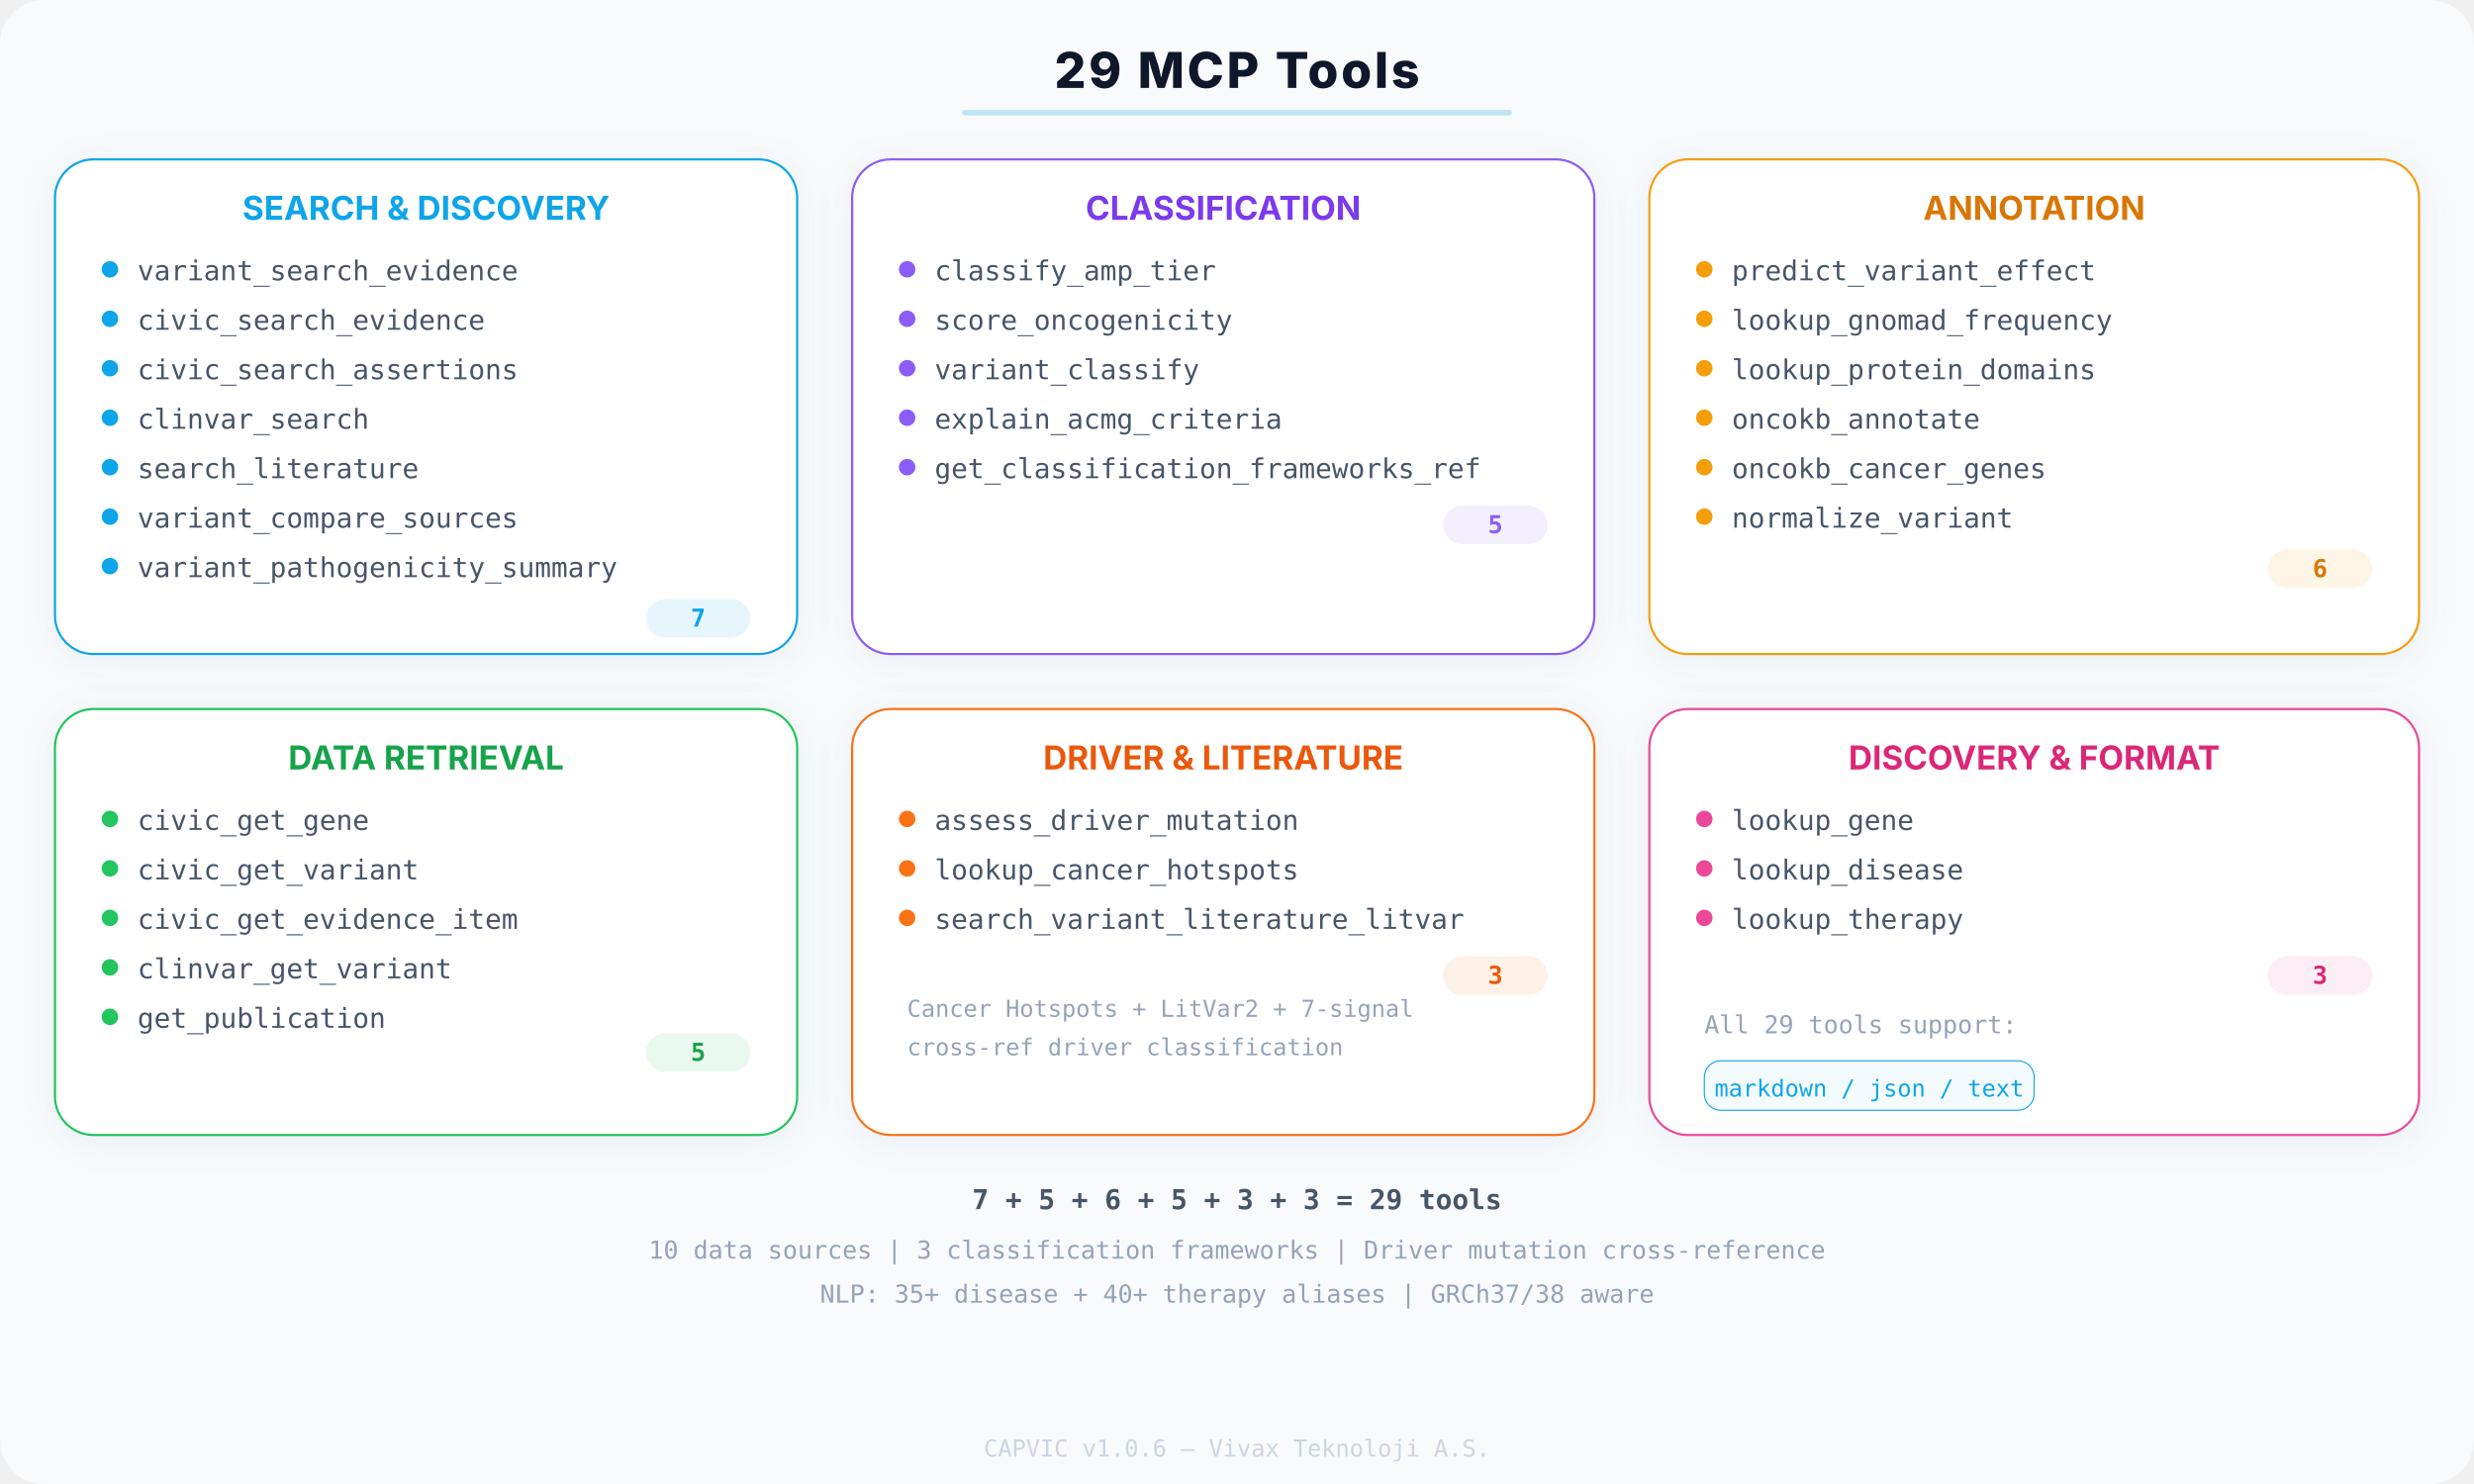
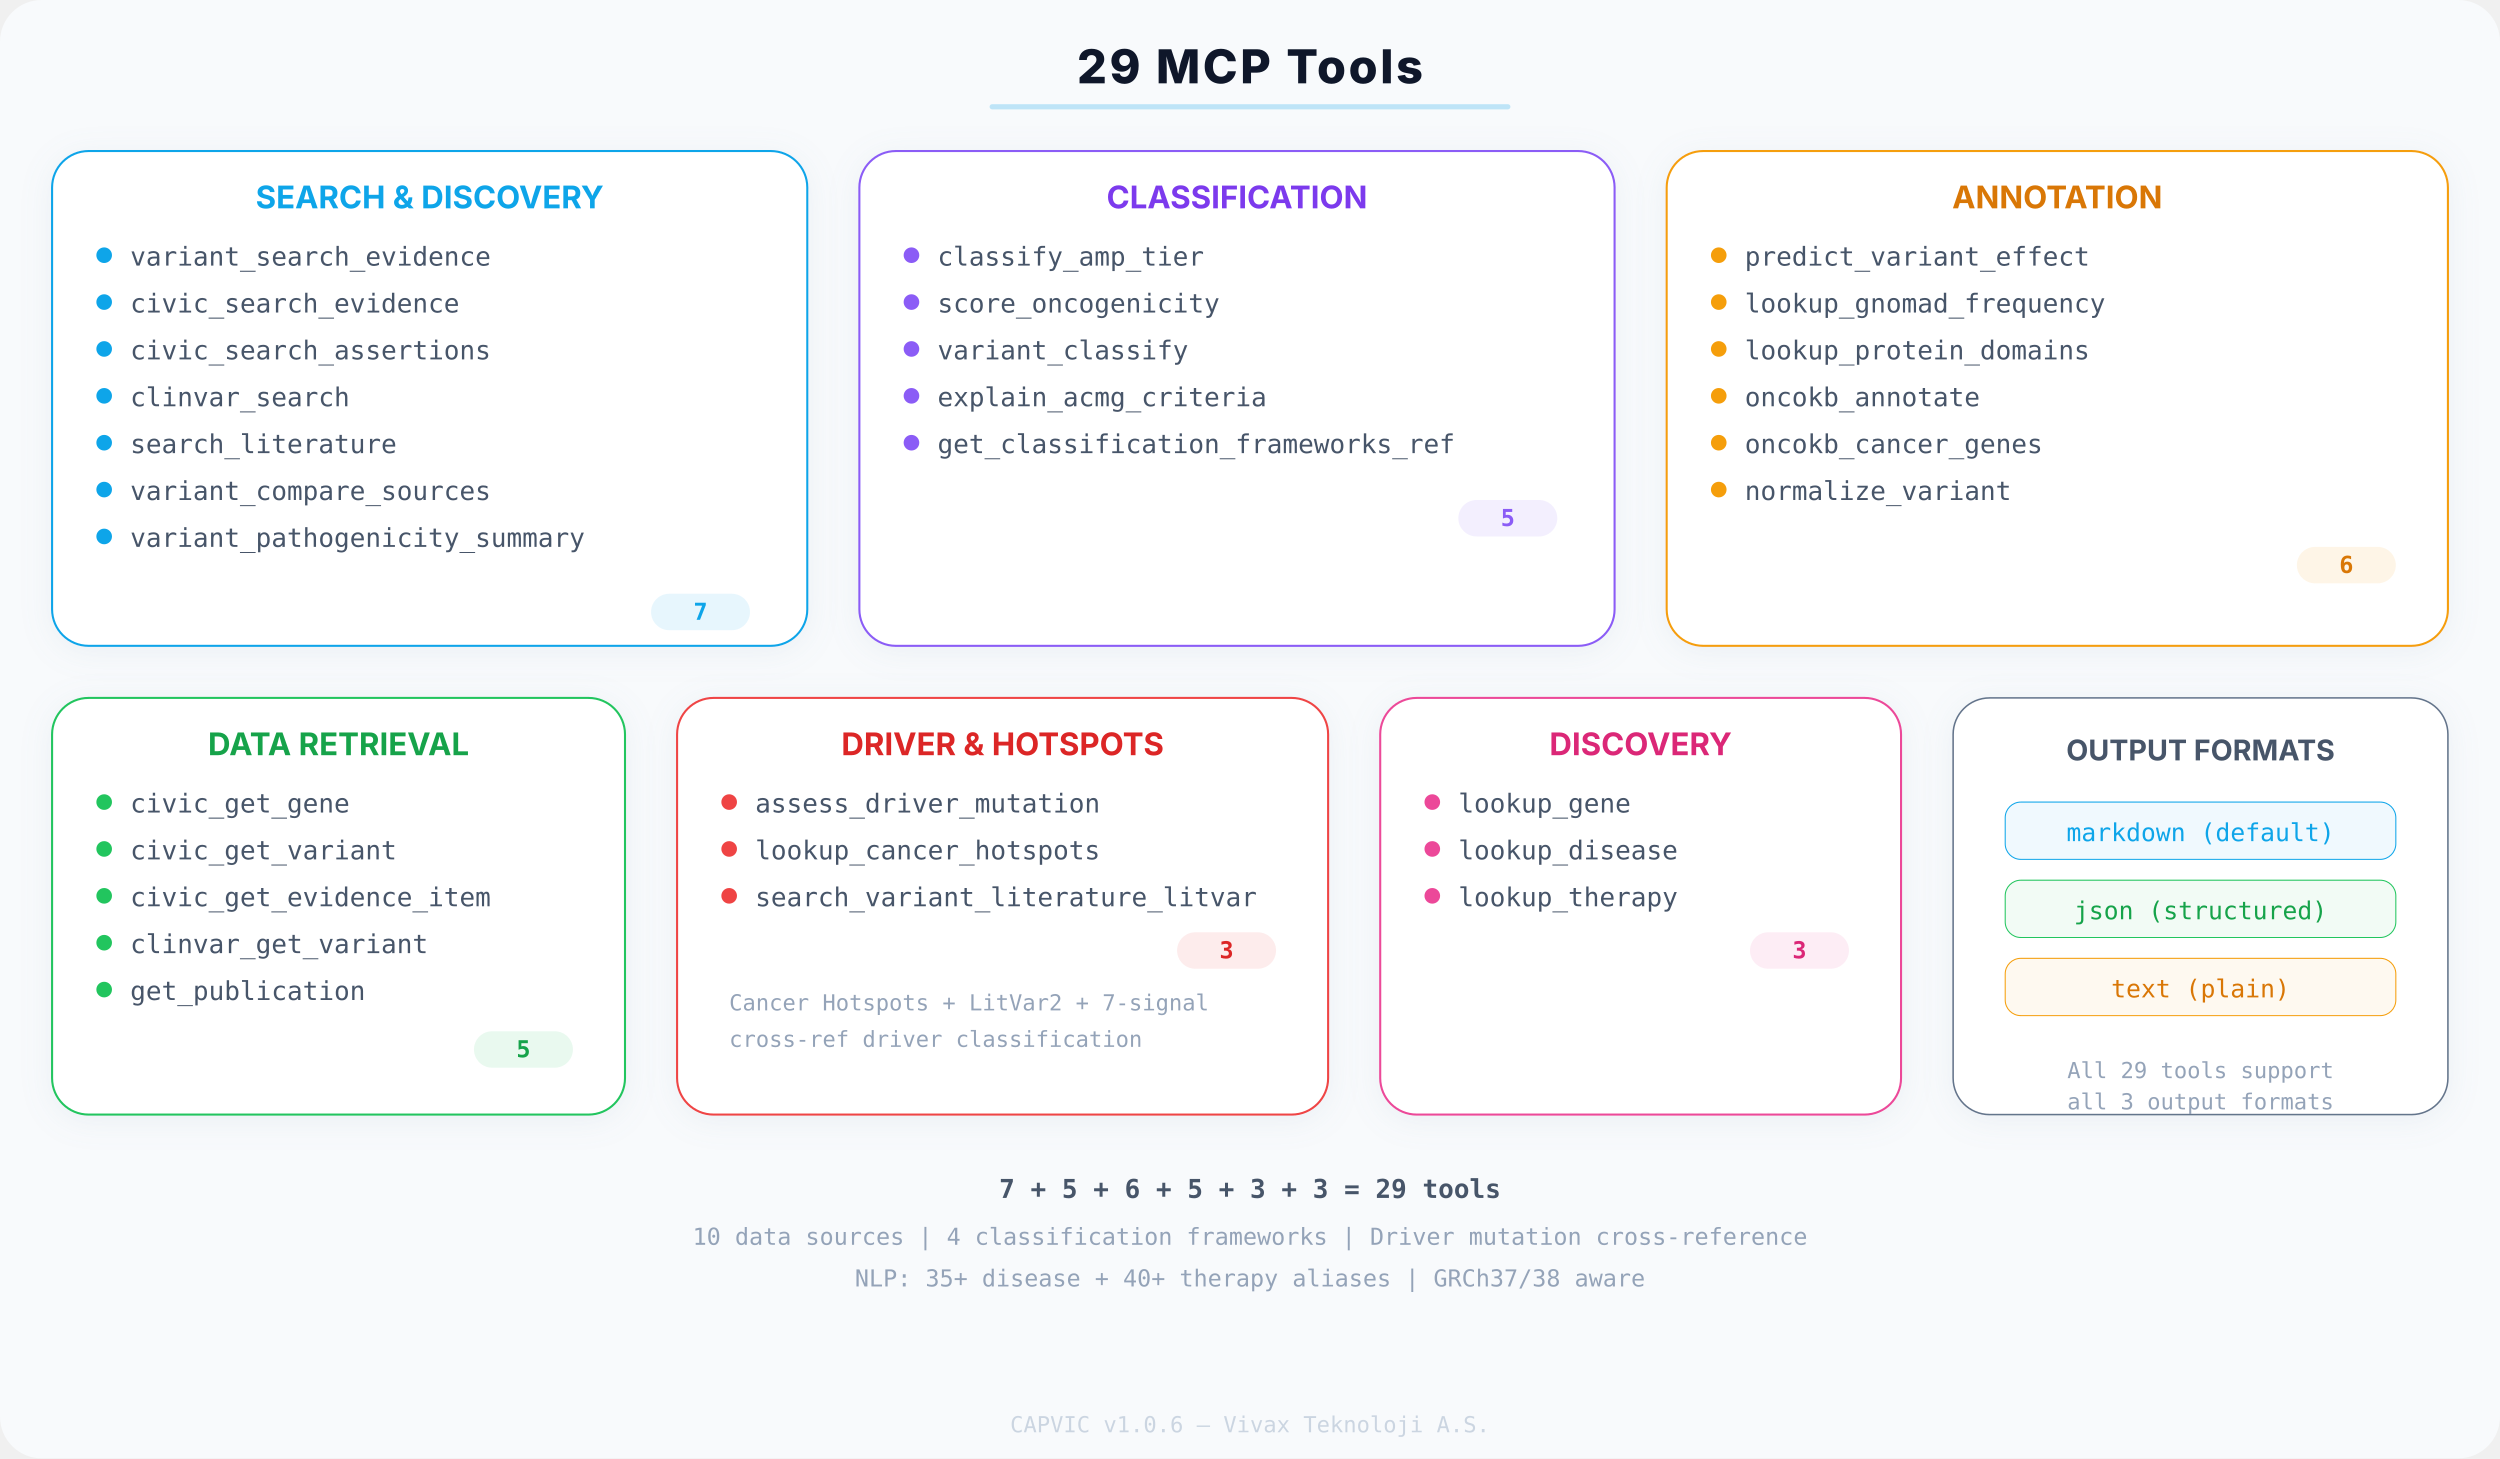
- <svg xmlns="http://www.w3.org/2000/svg" viewBox="0 0 900 540" width="900" height="540">
+ <svg xmlns="http://www.w3.org/2000/svg" viewBox="0 0 960 560" width="960" height="560">
  <defs>
    <filter id="tSh">
      <feDropShadow dx="0" dy="2" stdDeviation="6" flood-color="#94a3b8" flood-opacity="0.12" />
    </filter>
  </defs>
-   <rect width="900" height="540" rx="16" fill="#f8fafc" />
-   <text x="450" y="32" text-anchor="middle" font-family="'SF Pro Display','Inter',sans-serif" font-size="18" font-weight="800" letter-spacing="1" fill="#0f172a">29 MCP Tools</text>
-   <rect x="350" y="40" width="200" height="2" rx="1" fill="#0ea5e9" opacity="0.25" />
-   <rect x="20" y="58" width="270" height="180" rx="14" fill="#fff" stroke="#0ea5e9" stroke-width="0.8" filter="url(#tSh)" />
-   <text x="155" y="80" text-anchor="middle" font-family="'SF Pro Display','Inter',sans-serif" font-size="12" font-weight="700" fill="#0ea5e9">SEARCH &amp; DISCOVERY</text>
+   <rect width="960" height="560" rx="16" fill="#f8fafc" />
+   <text x="480" y="32" text-anchor="middle" font-family="'SF Pro Display','Inter',sans-serif" font-size="18" font-weight="800" letter-spacing="1" fill="#0f172a">29 MCP Tools</text>
+   <rect x="380" y="40" width="200" height="2" rx="1" fill="#0ea5e9" opacity="0.25" />
+   <rect x="20" y="58" width="290" height="190" rx="14" fill="#fff" stroke="#0ea5e9" stroke-width="0.8" filter="url(#tSh)" />
+   <text x="165" y="80" text-anchor="middle" font-family="'SF Pro Display','Inter',sans-serif" font-size="12" font-weight="700" fill="#0ea5e9">SEARCH &amp; DISCOVERY</text>
  <g font-family="'SF Mono',monospace" font-size="10" fill="#475569">
    <circle cx="40" cy="98" r="3" fill="#0ea5e9" />
    <text x="50" y="102">variant_search_evidence</text>
    <circle cx="40" cy="116" r="3" fill="#0ea5e9" />
    <text x="50" y="120">civic_search_evidence</text>
    <circle cx="40" cy="134" r="3" fill="#0ea5e9" />
    <text x="50" y="138">civic_search_assertions</text>
    <circle cx="40" cy="152" r="3" fill="#0ea5e9" />
    <text x="50" y="156">clinvar_search</text>
    <circle cx="40" cy="170" r="3" fill="#0ea5e9" />
    <text x="50" y="174">search_literature</text>
    <circle cx="40" cy="188" r="3" fill="#0ea5e9" />
    <text x="50" y="192">variant_compare_sources</text>
    <circle cx="40" cy="206" r="3" fill="#0ea5e9" />
    <text x="50" y="210">variant_pathogenicity_summary</text>
  </g>
-   <rect x="235" y="218" width="38" height="14" rx="7" fill="#0ea5e9" fill-opacity="0.1" />
-   <text x="254" y="228" text-anchor="middle" font-family="'SF Mono',monospace" font-size="9" font-weight="600" fill="#0ea5e9">7</text>
-   <rect x="310" y="58" width="270" height="180" rx="14" fill="#fff" stroke="#8b5cf6" stroke-width="0.8" filter="url(#tSh)" />
-   <text x="445" y="80" text-anchor="middle" font-family="'SF Pro Display','Inter',sans-serif" font-size="12" font-weight="700" fill="#7c3aed">CLASSIFICATION</text>
+   <rect x="250" y="228" width="38" height="14" rx="7" fill="#0ea5e9" fill-opacity="0.1" />
+   <text x="269" y="238" text-anchor="middle" font-family="'SF Mono',monospace" font-size="9" font-weight="600" fill="#0ea5e9">7</text>
+   <rect x="330" y="58" width="290" height="190" rx="14" fill="#fff" stroke="#8b5cf6" stroke-width="0.8" filter="url(#tSh)" />
+   <text x="475" y="80" text-anchor="middle" font-family="'SF Pro Display','Inter',sans-serif" font-size="12" font-weight="700" fill="#7c3aed">CLASSIFICATION</text>
  <g font-family="'SF Mono',monospace" font-size="10" fill="#475569">
-     <circle cx="330" cy="98" r="3" fill="#8b5cf6" />
-     <text x="340" y="102">classify_amp_tier</text>
-     <circle cx="330" cy="116" r="3" fill="#8b5cf6" />
-     <text x="340" y="120">score_oncogenicity</text>
-     <circle cx="330" cy="134" r="3" fill="#8b5cf6" />
-     <text x="340" y="138">variant_classify</text>
-     <circle cx="330" cy="152" r="3" fill="#8b5cf6" />
-     <text x="340" y="156">explain_acmg_criteria</text>
-     <circle cx="330" cy="170" r="3" fill="#8b5cf6" />
-     <text x="340" y="174">get_classification_frameworks_ref</text>
+     <circle cx="350" cy="98" r="3" fill="#8b5cf6" />
+     <text x="360" y="102">classify_amp_tier</text>
+     <circle cx="350" cy="116" r="3" fill="#8b5cf6" />
+     <text x="360" y="120">score_oncogenicity</text>
+     <circle cx="350" cy="134" r="3" fill="#8b5cf6" />
+     <text x="360" y="138">variant_classify</text>
+     <circle cx="350" cy="152" r="3" fill="#8b5cf6" />
+     <text x="360" y="156">explain_acmg_criteria</text>
+     <circle cx="350" cy="170" r="3" fill="#8b5cf6" />
+     <text x="360" y="174">get_classification_frameworks_ref</text>
  </g>
-   <rect x="525" y="184" width="38" height="14" rx="7" fill="#8b5cf6" fill-opacity="0.1" />
-   <text x="544" y="194" text-anchor="middle" font-family="'SF Mono',monospace" font-size="9" font-weight="600" fill="#8b5cf6">5</text>
-   <rect x="600" y="58" width="280" height="180" rx="14" fill="#fff" stroke="#f59e0b" stroke-width="0.8" filter="url(#tSh)" />
-   <text x="740" y="80" text-anchor="middle" font-family="'SF Pro Display','Inter',sans-serif" font-size="12" font-weight="700" fill="#d97706">ANNOTATION</text>
+   <rect x="560" y="192" width="38" height="14" rx="7" fill="#8b5cf6" fill-opacity="0.1" />
+   <text x="579" y="202" text-anchor="middle" font-family="'SF Mono',monospace" font-size="9" font-weight="600" fill="#8b5cf6">5</text>
+   <rect x="640" y="58" width="300" height="190" rx="14" fill="#fff" stroke="#f59e0b" stroke-width="0.8" filter="url(#tSh)" />
+   <text x="790" y="80" text-anchor="middle" font-family="'SF Pro Display','Inter',sans-serif" font-size="12" font-weight="700" fill="#d97706">ANNOTATION</text>
  <g font-family="'SF Mono',monospace" font-size="10" fill="#475569">
-     <circle cx="620" cy="98" r="3" fill="#f59e0b" />
-     <text x="630" y="102">predict_variant_effect</text>
-     <circle cx="620" cy="116" r="3" fill="#f59e0b" />
-     <text x="630" y="120">lookup_gnomad_frequency</text>
-     <circle cx="620" cy="134" r="3" fill="#f59e0b" />
-     <text x="630" y="138">lookup_protein_domains</text>
-     <circle cx="620" cy="152" r="3" fill="#f59e0b" />
-     <text x="630" y="156">oncokb_annotate</text>
-     <circle cx="620" cy="170" r="3" fill="#f59e0b" />
-     <text x="630" y="174">oncokb_cancer_genes</text>
-     <circle cx="620" cy="188" r="3" fill="#f59e0b" />
-     <text x="630" y="192">normalize_variant</text>
+     <circle cx="660" cy="98" r="3" fill="#f59e0b" />
+     <text x="670" y="102">predict_variant_effect</text>
+     <circle cx="660" cy="116" r="3" fill="#f59e0b" />
+     <text x="670" y="120">lookup_gnomad_frequency</text>
+     <circle cx="660" cy="134" r="3" fill="#f59e0b" />
+     <text x="670" y="138">lookup_protein_domains</text>
+     <circle cx="660" cy="152" r="3" fill="#f59e0b" />
+     <text x="670" y="156">oncokb_annotate</text>
+     <circle cx="660" cy="170" r="3" fill="#f59e0b" />
+     <text x="670" y="174">oncokb_cancer_genes</text>
+     <circle cx="660" cy="188" r="3" fill="#f59e0b" />
+     <text x="670" y="192">normalize_variant</text>
  </g>
-   <rect x="825" y="200" width="38" height="14" rx="7" fill="#f59e0b" fill-opacity="0.1" />
-   <text x="844" y="210" text-anchor="middle" font-family="'SF Mono',monospace" font-size="9" font-weight="600" fill="#d97706">6</text>
-   <rect x="20" y="258" width="270" height="155" rx="14" fill="#fff" stroke="#22c55e" stroke-width="0.8" filter="url(#tSh)" />
-   <text x="155" y="280" text-anchor="middle" font-family="'SF Pro Display','Inter',sans-serif" font-size="12" font-weight="700" fill="#16a34a">DATA RETRIEVAL</text>
+   <rect x="882" y="210" width="38" height="14" rx="7" fill="#f59e0b" fill-opacity="0.1" />
+   <text x="901" y="220" text-anchor="middle" font-family="'SF Mono',monospace" font-size="9" font-weight="600" fill="#d97706">6</text>
+   <rect x="20" y="268" width="220" height="160" rx="14" fill="#fff" stroke="#22c55e" stroke-width="0.8" filter="url(#tSh)" />
+   <text x="130" y="290" text-anchor="middle" font-family="'SF Pro Display','Inter',sans-serif" font-size="12" font-weight="700" fill="#16a34a">DATA RETRIEVAL</text>
  <g font-family="'SF Mono',monospace" font-size="10" fill="#475569">
-     <circle cx="40" cy="298" r="3" fill="#22c55e" />
-     <text x="50" y="302">civic_get_gene</text>
-     <circle cx="40" cy="316" r="3" fill="#22c55e" />
-     <text x="50" y="320">civic_get_variant</text>
-     <circle cx="40" cy="334" r="3" fill="#22c55e" />
-     <text x="50" y="338">civic_get_evidence_item</text>
-     <circle cx="40" cy="352" r="3" fill="#22c55e" />
-     <text x="50" y="356">clinvar_get_variant</text>
-     <circle cx="40" cy="370" r="3" fill="#22c55e" />
-     <text x="50" y="374">get_publication</text>
+     <circle cx="40" cy="308" r="3" fill="#22c55e" />
+     <text x="50" y="312">civic_get_gene</text>
+     <circle cx="40" cy="326" r="3" fill="#22c55e" />
+     <text x="50" y="330">civic_get_variant</text>
+     <circle cx="40" cy="344" r="3" fill="#22c55e" />
+     <text x="50" y="348">civic_get_evidence_item</text>
+     <circle cx="40" cy="362" r="3" fill="#22c55e" />
+     <text x="50" y="366">clinvar_get_variant</text>
+     <circle cx="40" cy="380" r="3" fill="#22c55e" />
+     <text x="50" y="384">get_publication</text>
  </g>
-   <rect x="235" y="376" width="38" height="14" rx="7" fill="#22c55e" fill-opacity="0.1" />
-   <text x="254" y="386" text-anchor="middle" font-family="'SF Mono',monospace" font-size="9" font-weight="600" fill="#16a34a">5</text>
-   <rect x="310" y="258" width="270" height="155" rx="14" fill="#fff" stroke="#f97316" stroke-width="0.8" filter="url(#tSh)" />
-   <text x="445" y="280" text-anchor="middle" font-family="'SF Pro Display','Inter',sans-serif" font-size="12" font-weight="700" fill="#ea580c">DRIVER &amp; LITERATURE</text>
+   <rect x="182" y="396" width="38" height="14" rx="7" fill="#22c55e" fill-opacity="0.1" />
+   <text x="201" y="406" text-anchor="middle" font-family="'SF Mono',monospace" font-size="9" font-weight="600" fill="#16a34a">5</text>
+   <rect x="260" y="268" width="250" height="160" rx="14" fill="#fff" stroke="#ef4444" stroke-width="0.8" filter="url(#tSh)" />
+   <text x="385" y="290" text-anchor="middle" font-family="'SF Pro Display','Inter',sans-serif" font-size="12" font-weight="700" fill="#dc2626">DRIVER &amp; HOTSPOTS</text>
  <g font-family="'SF Mono',monospace" font-size="10" fill="#475569">
-     <circle cx="330" cy="298" r="3" fill="#f97316" />
-     <text x="340" y="302">assess_driver_mutation</text>
-     <circle cx="330" cy="316" r="3" fill="#f97316" />
-     <text x="340" y="320">lookup_cancer_hotspots</text>
-     <circle cx="330" cy="334" r="3" fill="#f97316" />
-     <text x="340" y="338">search_variant_literature_litvar</text>
+     <circle cx="280" cy="308" r="3" fill="#ef4444" />
+     <text x="290" y="312">assess_driver_mutation</text>
+     <circle cx="280" cy="326" r="3" fill="#ef4444" />
+     <text x="290" y="330">lookup_cancer_hotspots</text>
+     <circle cx="280" cy="344" r="3" fill="#ef4444" />
+     <text x="290" y="348">search_variant_literature_litvar</text>
  </g>
-   <rect x="525" y="348" width="38" height="14" rx="7" fill="#f97316" fill-opacity="0.1" />
-   <text x="544" y="358" text-anchor="middle" font-family="'SF Mono',monospace" font-size="9" font-weight="600" fill="#ea580c">3</text>
-   <text x="330" y="370" font-family="'SF Mono',monospace" font-size="8.5" fill="#94a3b8">Cancer Hotspots + LitVar2 + 7-signal</text>
-   <text x="330" y="384" font-family="'SF Mono',monospace" font-size="8.5" fill="#94a3b8">cross-ref driver classification</text>
-   <rect x="600" y="258" width="280" height="155" rx="14" fill="#fff" stroke="#ec4899" stroke-width="0.8" filter="url(#tSh)" />
-   <text x="740" y="280" text-anchor="middle" font-family="'SF Pro Display','Inter',sans-serif" font-size="12" font-weight="700" fill="#db2777">DISCOVERY &amp; FORMAT</text>
+   <rect x="452" y="358" width="38" height="14" rx="7" fill="#ef4444" fill-opacity="0.1" />
+   <text x="471" y="368" text-anchor="middle" font-family="'SF Mono',monospace" font-size="9" font-weight="600" fill="#dc2626">3</text>
+   <text x="280" y="388" font-family="'SF Mono',monospace" font-size="8.5" fill="#94a3b8">Cancer Hotspots + LitVar2 + 7-signal</text>
+   <text x="280" y="402" font-family="'SF Mono',monospace" font-size="8.5" fill="#94a3b8">cross-ref driver classification</text>
+   <rect x="530" y="268" width="200" height="160" rx="14" fill="#fff" stroke="#ec4899" stroke-width="0.8" filter="url(#tSh)" />
+   <text x="630" y="290" text-anchor="middle" font-family="'SF Pro Display','Inter',sans-serif" font-size="12" font-weight="700" fill="#db2777">DISCOVERY</text>
  <g font-family="'SF Mono',monospace" font-size="10" fill="#475569">
-     <circle cx="620" cy="298" r="3" fill="#ec4899" />
-     <text x="630" y="302">lookup_gene</text>
-     <circle cx="620" cy="316" r="3" fill="#ec4899" />
-     <text x="630" y="320">lookup_disease</text>
-     <circle cx="620" cy="334" r="3" fill="#ec4899" />
-     <text x="630" y="338">lookup_therapy</text>
+     <circle cx="550" cy="308" r="3" fill="#ec4899" />
+     <text x="560" y="312">lookup_gene</text>
+     <circle cx="550" cy="326" r="3" fill="#ec4899" />
+     <text x="560" y="330">lookup_disease</text>
+     <circle cx="550" cy="344" r="3" fill="#ec4899" />
+     <text x="560" y="348">lookup_therapy</text>
  </g>
-   <rect x="825" y="348" width="38" height="14" rx="7" fill="#ec4899" fill-opacity="0.1" />
-   <text x="844" y="358" text-anchor="middle" font-family="'SF Mono',monospace" font-size="9" font-weight="600" fill="#db2777">3</text>
-   <g font-family="'SF Mono',monospace" font-size="9">
-     <text x="620" y="376" fill="#94a3b8">All 29 tools support:</text>
-     <rect x="620" y="386" width="120" height="18" rx="6" fill="#0ea5e9" fill-opacity="0.05" stroke="#0ea5e9" stroke-width="0.4" />
-     <text x="680" y="399" text-anchor="middle" fill="#0ea5e9" font-size="8.5">markdown / json / text</text>
+   <rect x="672" y="358" width="38" height="14" rx="7" fill="#ec4899" fill-opacity="0.1" />
+   <text x="691" y="368" text-anchor="middle" font-family="'SF Mono',monospace" font-size="9" font-weight="600" fill="#db2777">3</text>
+   <rect x="750" y="268" width="190" height="160" rx="14" fill="#fff" stroke="#64748b" stroke-width="0.6" filter="url(#tSh)" />
+   <text x="845" y="292" text-anchor="middle" font-family="'SF Pro Display','Inter',sans-serif" font-size="11" font-weight="700" fill="#475569">OUTPUT FORMATS</text>
+   <g font-family="'SF Mono',monospace" font-size="9.5">
+     <rect x="770" y="308" width="150" height="22" rx="6" fill="#0ea5e9" fill-opacity="0.06" stroke="#0ea5e9" stroke-width="0.4" />
+     <text x="845" y="323" text-anchor="middle" fill="#0ea5e9">markdown (default)</text>
+     <rect x="770" y="338" width="150" height="22" rx="6" fill="#22c55e" fill-opacity="0.06" stroke="#22c55e" stroke-width="0.4" />
+     <text x="845" y="353" text-anchor="middle" fill="#16a34a">json (structured)</text>
+     <rect x="770" y="368" width="150" height="22" rx="6" fill="#f59e0b" fill-opacity="0.06" stroke="#f59e0b" stroke-width="0.4" />
+     <text x="845" y="383" text-anchor="middle" fill="#d97706">text (plain)</text>
  </g>
-   <text x="450" y="440" text-anchor="middle" font-family="'SF Mono',monospace" font-size="10" fill="#475569" font-weight="600">7 + 5 + 6 + 5 + 3 + 3 = 29 tools</text>
-   <text x="450" y="458" text-anchor="middle" font-family="'SF Mono',monospace" font-size="9" fill="#94a3b8">10 data sources | 3 classification frameworks | Driver mutation cross-reference</text>
-   <text x="450" y="474" text-anchor="middle" font-family="'SF Mono',monospace" font-size="9" fill="#94a3b8">NLP: 35+ disease + 40+ therapy aliases | GRCh37/38 aware</text>
-   <text x="450" y="530" text-anchor="middle" font-family="'SF Mono',monospace" font-size="8.5" fill="#cbd5e1">CAPVIC v1.0.6 — Vivax Teknoloji A.S.</text>
+   <text x="845" y="414" text-anchor="middle" font-family="'SF Mono',monospace" font-size="8.5" fill="#94a3b8">All 29 tools support</text>
+   <text x="845" y="426" text-anchor="middle" font-family="'SF Mono',monospace" font-size="8.5" fill="#94a3b8">all 3 output formats</text>
+   <text x="480" y="460" text-anchor="middle" font-family="'SF Mono',monospace" font-size="10" fill="#475569" font-weight="600">7 + 5 + 6 + 5 + 3 + 3 = 29 tools</text>
+   <text x="480" y="478" text-anchor="middle" font-family="'SF Mono',monospace" font-size="9" fill="#94a3b8">10 data sources | 4 classification frameworks | Driver mutation cross-reference</text>
+   <text x="480" y="494" text-anchor="middle" font-family="'SF Mono',monospace" font-size="9" fill="#94a3b8">NLP: 35+ disease + 40+ therapy aliases | GRCh37/38 aware</text>
+   <text x="480" y="550" text-anchor="middle" font-family="'SF Mono',monospace" font-size="8.5" fill="#cbd5e1">CAPVIC v1.0.6 — Vivax Teknoloji A.S.</text>
</svg>
